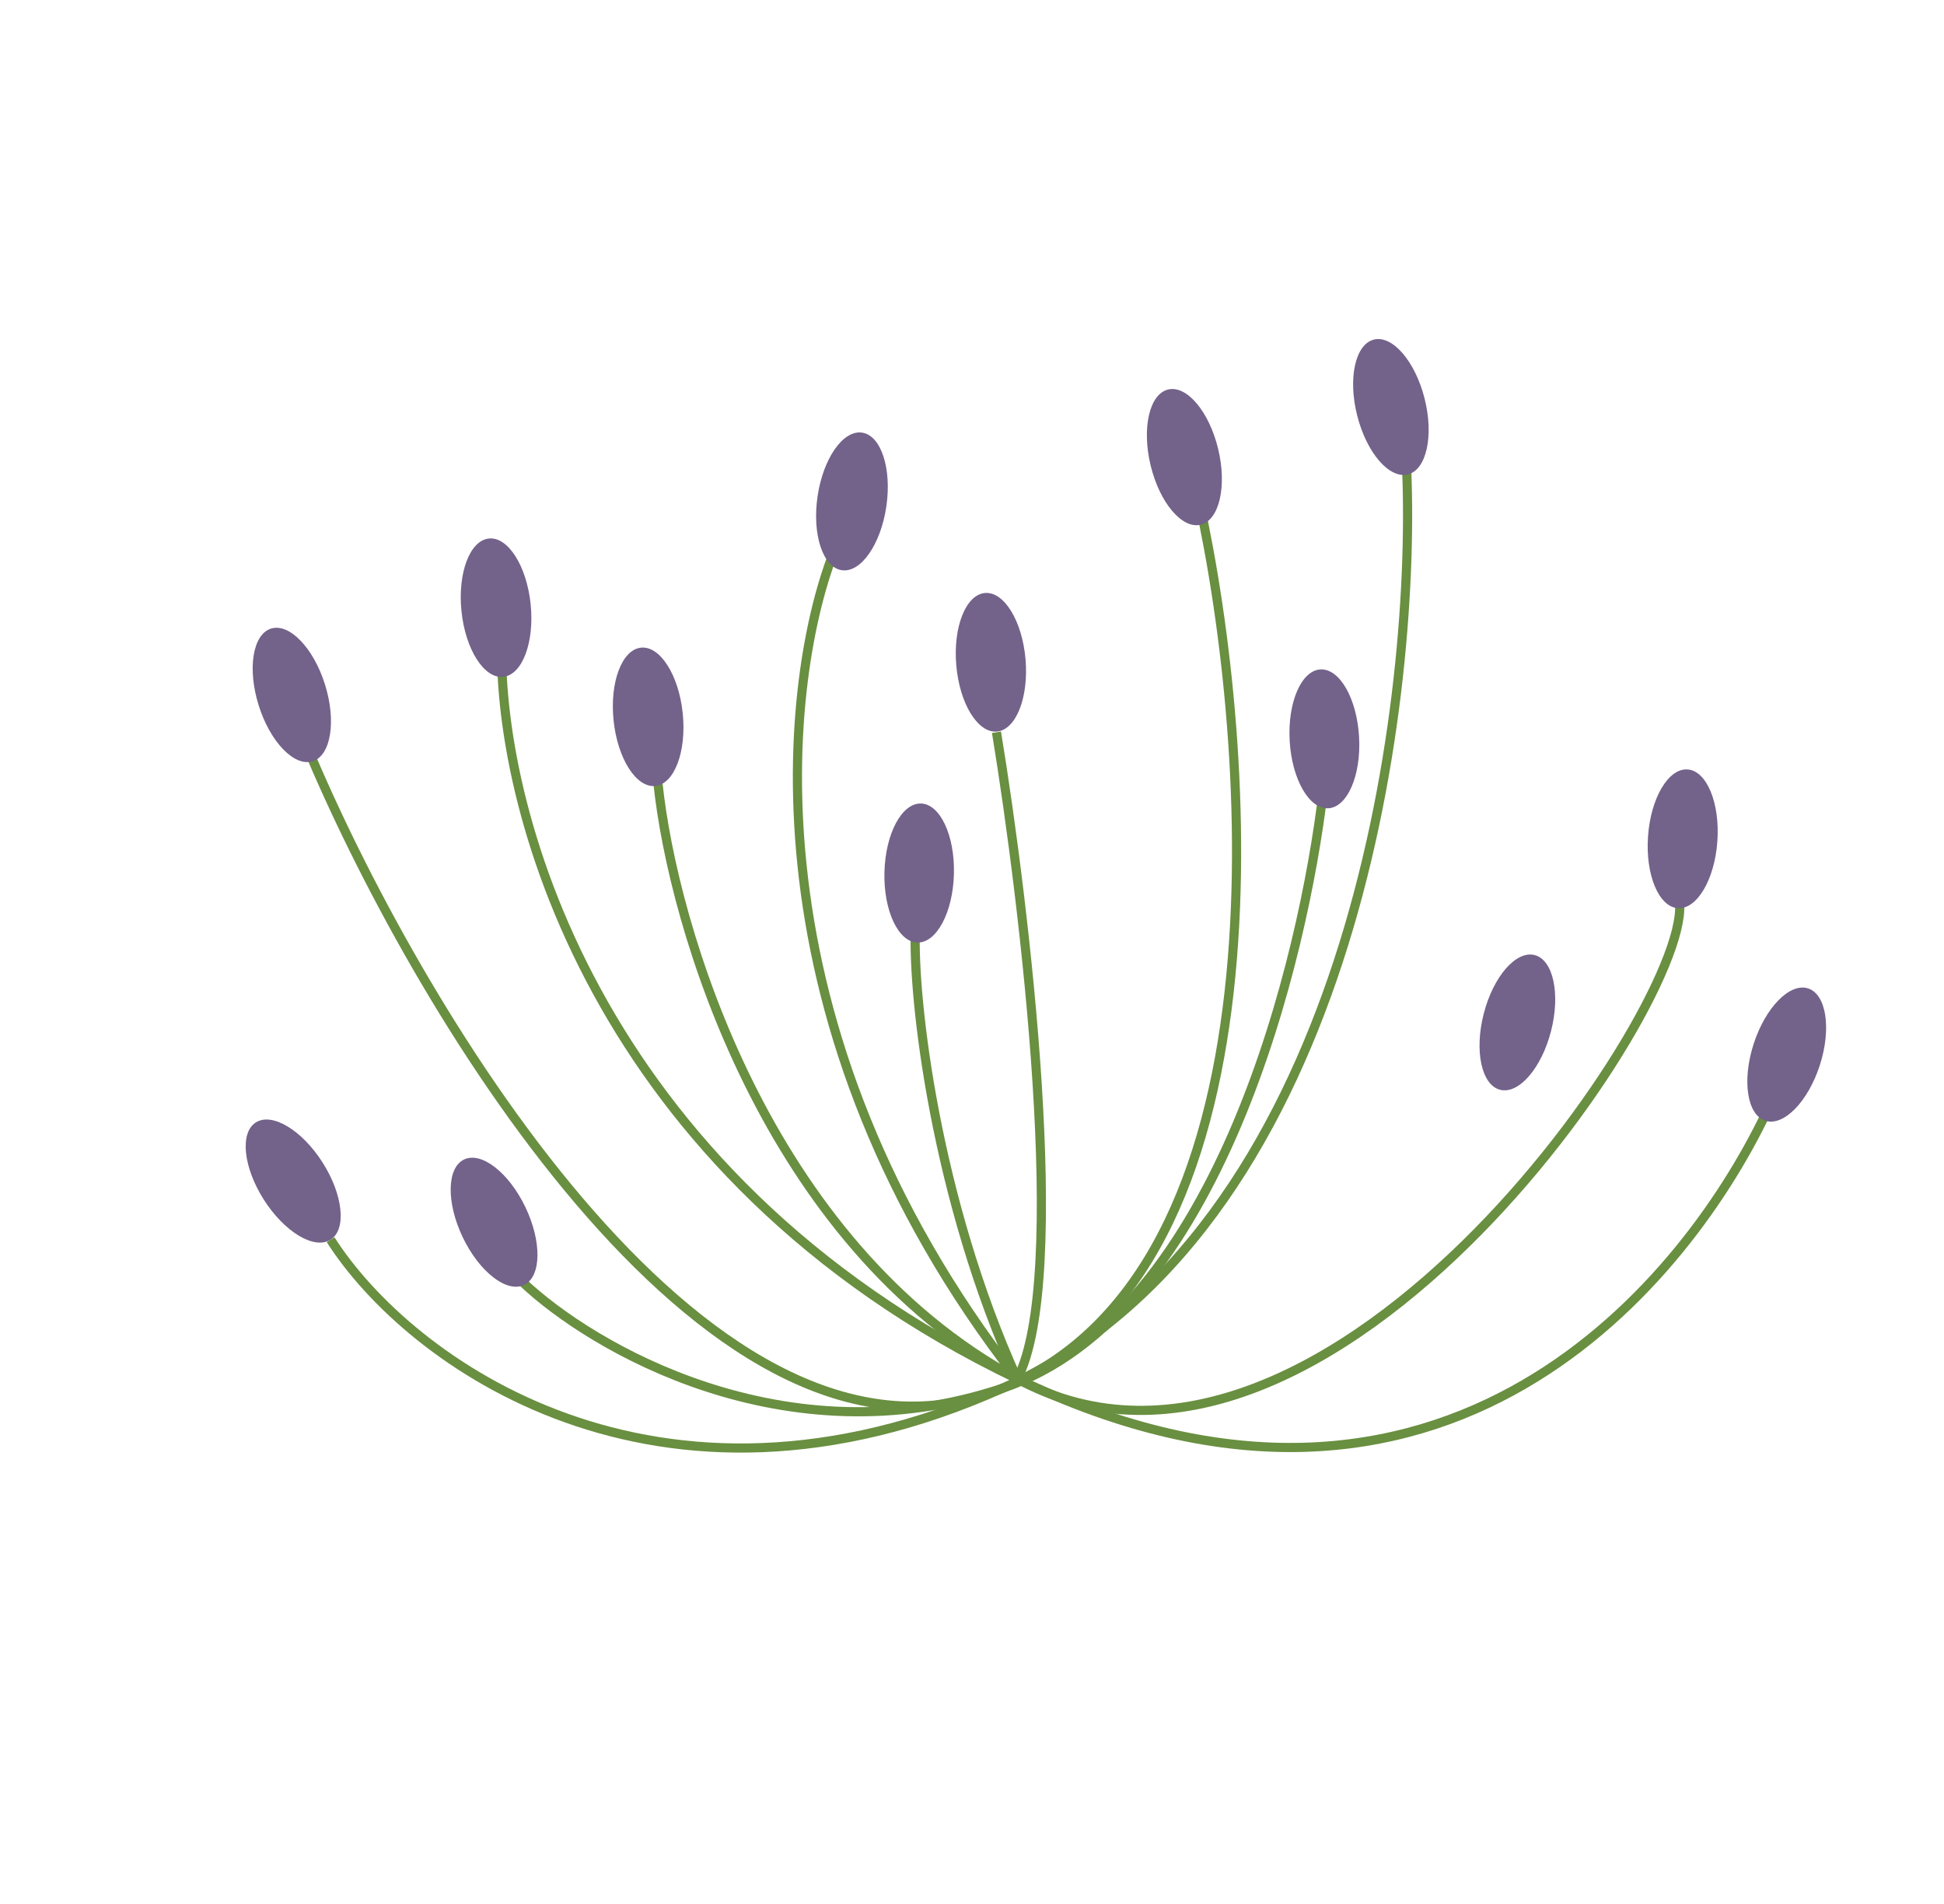
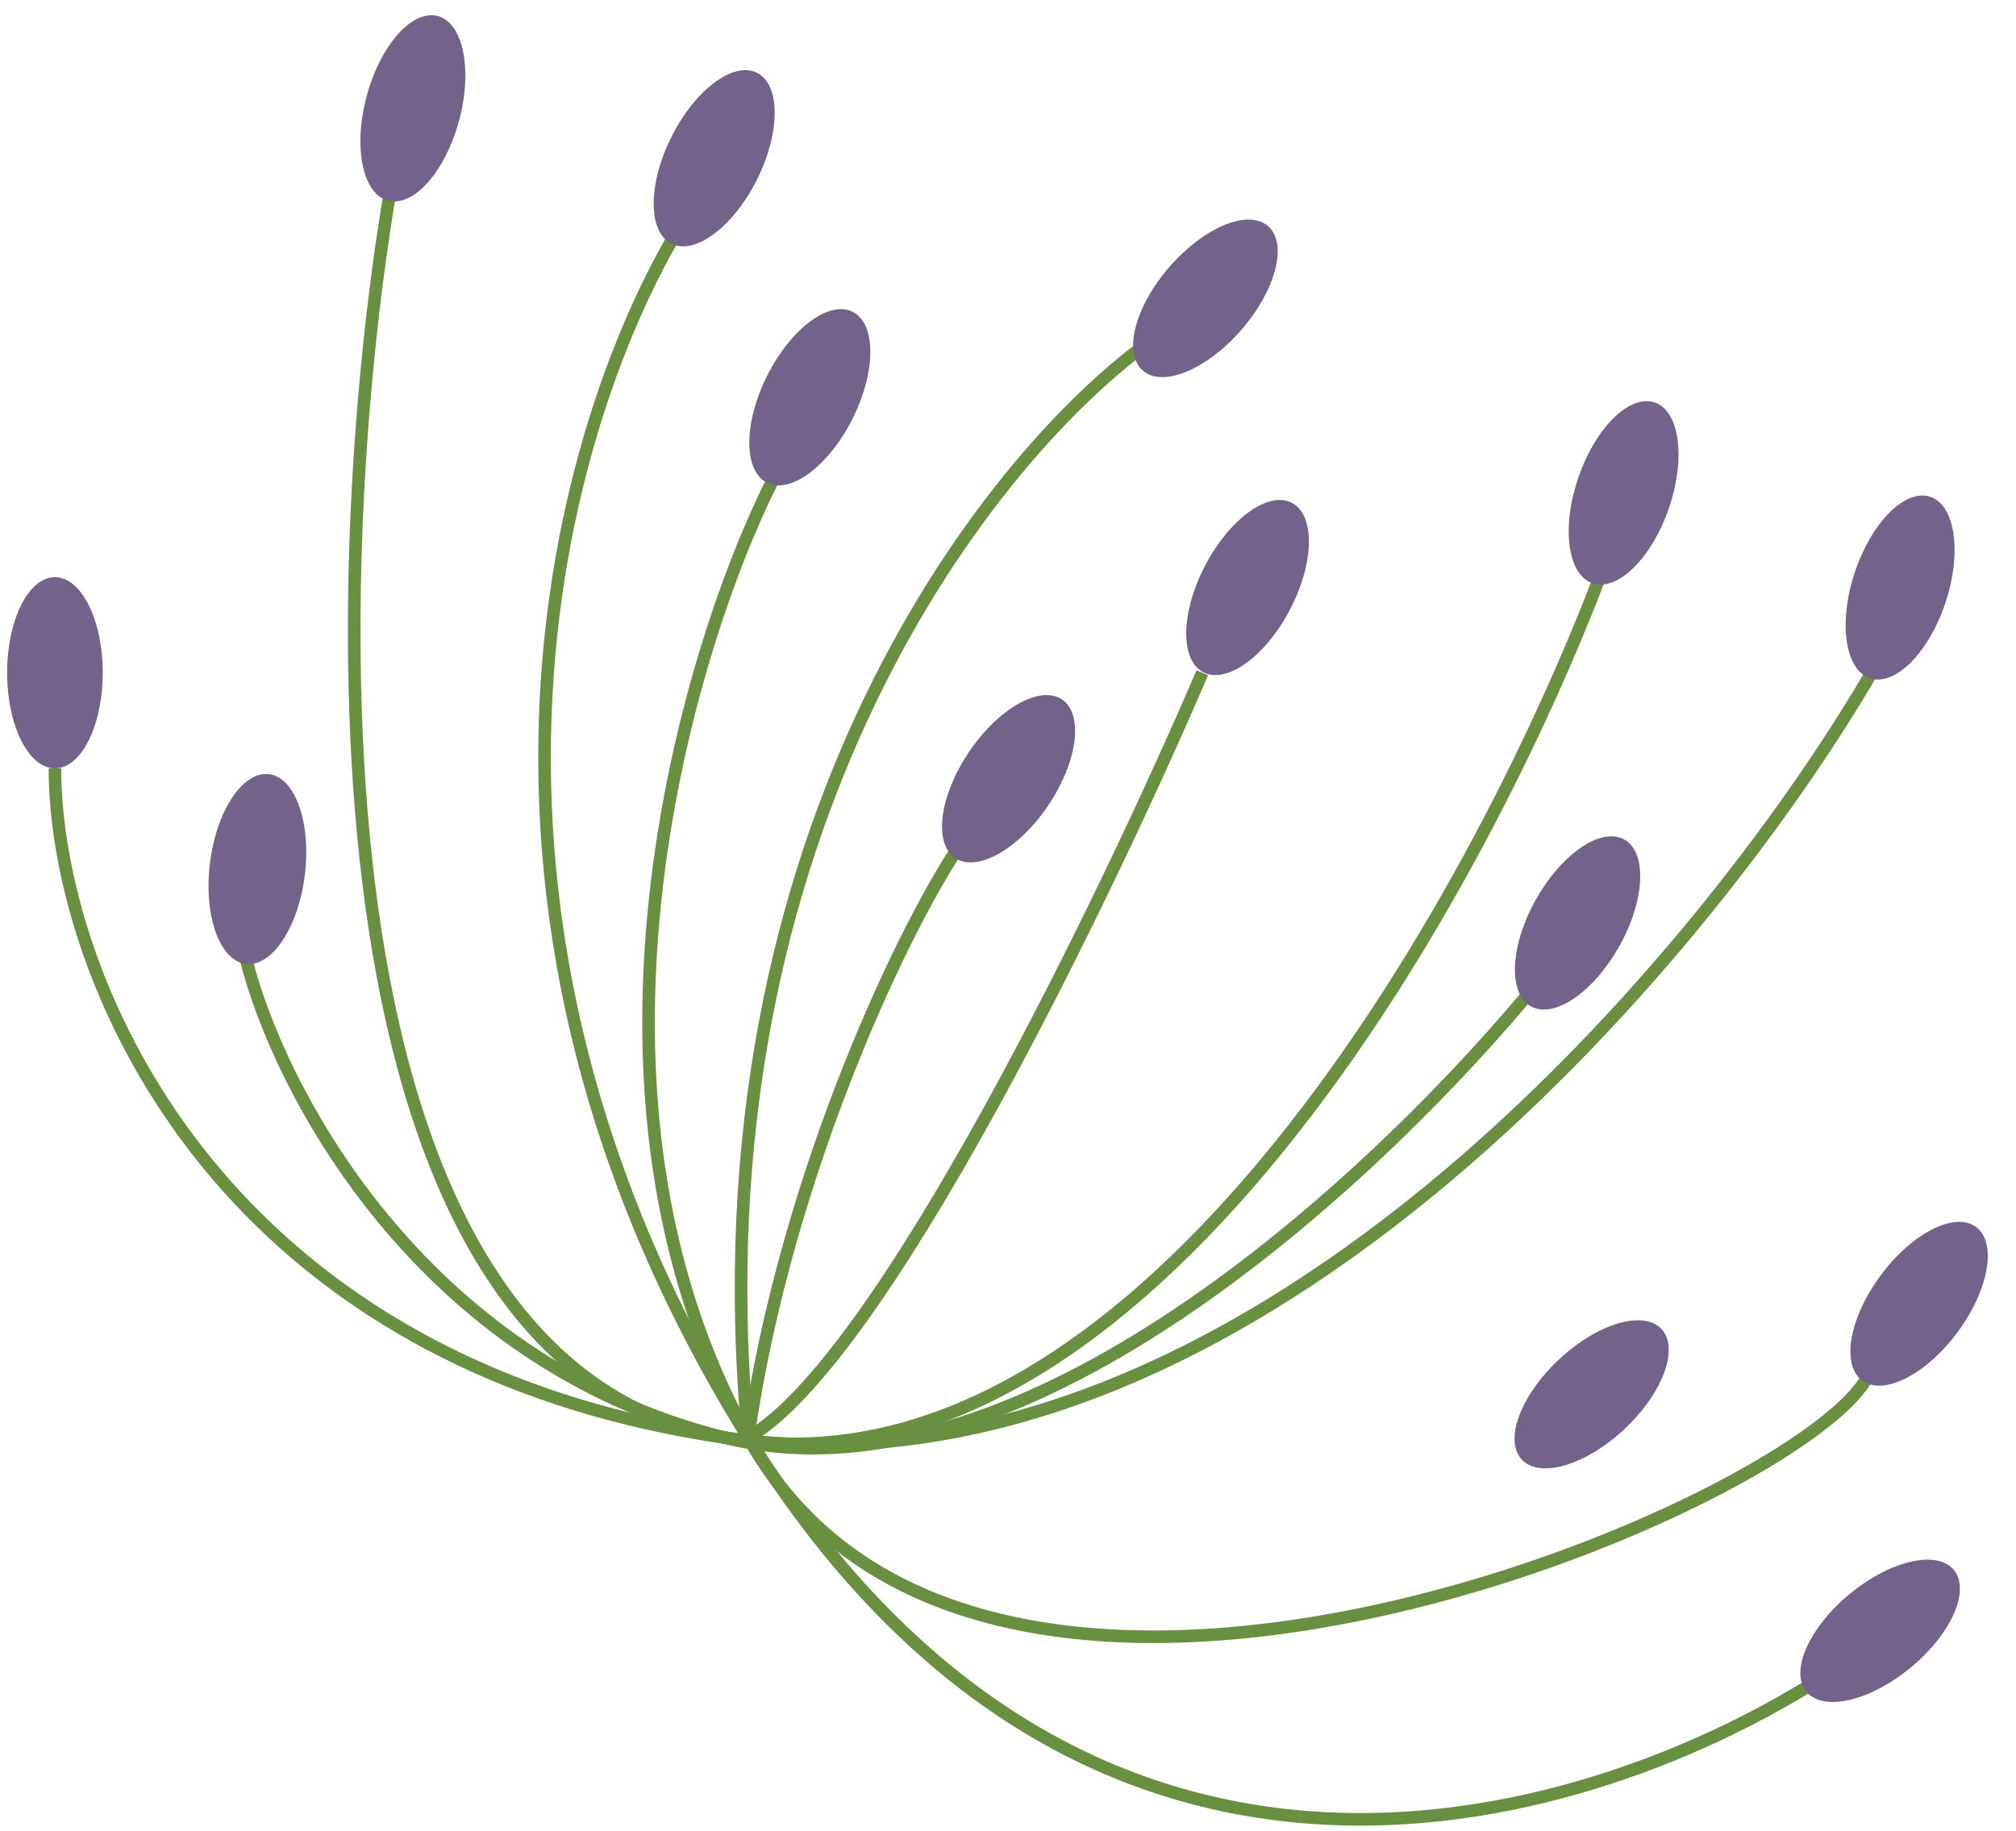
- <svg xmlns="http://www.w3.org/2000/svg" width="425" height="416" viewBox="0 0 425 416" fill="none">
-   <path d="M217.852 160.049C224.114 198.12 233.788 279.686 222.39 301.38" stroke="#698F40" stroke-width="2" />
-   <path d="M200.125 202.908C199.464 218.354 204.625 262.235 222.389 301.38" stroke="#698F40" stroke-width="2" />
-   <path d="M182.835 119.291C171.018 147.864 162.384 224.283 222.39 301.38" stroke="#698F40" stroke-width="2" />
-   <path d="M143.846 171.209C147.088 202.193 167.336 271.604 222.39 301.38C291.208 338.601 373.823 213.777 366.808 195.718" stroke="#698F40" stroke-width="2" />
-   <path d="M109.713 138.905C108.298 174.362 128.852 256.498 222.391 301.383C315.929 346.268 369.336 279.743 386.97 241.449" stroke="#698F40" stroke-width="2" />
-   <path d="M68.07 165.472C92.227 222.172 156.27 329.144 219.186 303.425C282.101 277.707 274.002 163.287 262.087 109.292" stroke="#698F40" stroke-width="2" />
-   <path d="M72.274 270.961C89.305 297.654 143.458 337.32 219.186 303.427C294.914 269.534 309.643 155.573 307.541 102.829" stroke="#698F40" stroke-width="2" />
-   <path d="M114.25 280.234C129.42 294.593 171.647 319.333 219.187 303.424C266.727 287.515 285.033 208.831 289.265 173.079" stroke="#698F40" stroke-width="2" />
-   <ellipse cx="64.099" cy="258.147" rx="7.599" ry="15.198" transform="rotate(-32.5385 64.0986 258.147)" fill="#73628A" />
-   <ellipse cx="108.015" cy="267.144" rx="7.599" ry="15.198" transform="rotate(-25.5721 108.015 267.144)" fill="#73628A" />
-   <ellipse cx="63.801" cy="151.894" rx="7.599" ry="15.198" transform="rotate(-17.4035 63.801 151.894)" fill="#73628A" />
-   <ellipse cx="108.449" cy="132.823" rx="7.599" ry="15.198" transform="rotate(-5.91323 108.449 132.823)" fill="#73628A" />
-   <ellipse cx="141.701" cy="156.678" rx="7.599" ry="15.198" transform="rotate(-5.91323 141.701 156.678)" fill="#73628A" />
-   <ellipse cx="186.254" cy="109.596" rx="7.599" ry="15.198" transform="rotate(8.37565 186.254 109.596)" fill="#73628A" />
-   <ellipse cx="200.953" cy="190.819" rx="7.599" ry="15.198" transform="rotate(1.44958 200.953 190.819)" fill="#73628A" />
-   <ellipse cx="216.633" cy="144.755" rx="7.599" ry="15.198" transform="rotate(-4.9056 216.633 144.755)" fill="#73628A" />
-   <ellipse cx="258.93" cy="99.912" rx="7.599" ry="15.198" transform="rotate(-13.5128 258.93 99.9122)" fill="#73628A" />
-   <ellipse cx="304.077" cy="88.962" rx="7.599" ry="15.198" transform="rotate(-14.19 304.077 88.9616)" fill="#73628A" />
-   <ellipse cx="289.537" cy="161.492" rx="7.599" ry="15.198" transform="rotate(-3.25794 289.537 161.492)" fill="#73628A" />
-   <ellipse cx="331.731" cy="223.473" rx="7.599" ry="15.198" transform="rotate(14.3815 331.731 223.473)" fill="#73628A" />
-   <ellipse cx="367.873" cy="183.338" rx="7.599" ry="15.198" transform="rotate(4.01922 367.873 183.338)" fill="#73628A" />
-   <ellipse cx="390.616" cy="230.503" rx="7.599" ry="15.198" transform="rotate(17.9292 390.616 230.503)" fill="#73628A" />
+ <svg xmlns="http://www.w3.org/2000/svg" width="240" height="218" viewBox="0 0 240 218" fill="none">
+   <path d="M143.129 80.106C131.747 106.664 104.998 162.059 89.062 171.165" stroke="#698F40" stroke-width="1.498" />
+   <path d="M114.673 100.023C108.033 109.509 93.615 139.293 89.062 171.164" stroke="#698F40" stroke-width="1.498" />
+   <path d="M137.439 40.266C118.469 53.545 82.234 98.316 89.064 171.164" stroke="#698F40" stroke-width="1.498" />
+   <path d="M91.911 57.34C81.477 78.208 66.3 130.187 89.065 171.164C117.521 222.385 219.963 176.855 222.809 162.627" stroke="#698F40" stroke-width="1.498" />
+   <path d="M83.369 23.195C68.193 45.012 48.084 105.149 89.061 171.167C130.037 237.185 190.554 216.697 217.113 199.623" stroke="#698F40" stroke-width="1.498" />
+   <path d="M46.379 23.191C38.791 68.721 36.135 162.057 86.218 171.163C136.3 180.269 177.277 104.766 191.505 65.876" stroke="#698F40" stroke-width="1.498" />
+   <path d="M6.539 91.488C6.539 115.201 24.751 162.059 86.216 171.165C147.681 180.271 202.886 114.253 222.805 80.106" stroke="#698F40" stroke-width="1.498" />
+   <path d="M29.305 114.254C33.099 129.43 49.793 162.06 86.217 171.166C122.641 180.272 165.894 137.967 182.968 117.1" stroke="#698F40" stroke-width="1.498" />
+   <ellipse cx="6.539" cy="80.105" rx="5.691" ry="11.382" fill="#73628A" />
+   <ellipse cx="30.642" cy="103.477" rx="5.691" ry="11.382" transform="rotate(6.96644 30.6417 103.477)" fill="#73628A" />
+   <ellipse cx="49.153" cy="12.899" rx="5.691" ry="11.382" transform="rotate(15.135 49.1528 12.8993)" fill="#73628A" />
+   <ellipse cx="85.024" cy="18.843" rx="5.691" ry="11.382" transform="rotate(26.6253 85.0237 18.8431)" fill="#73628A" />
+   <ellipse cx="96.409" cy="47.3" rx="5.691" ry="11.382" transform="rotate(26.6253 96.4085 47.3002)" fill="#73628A" />
+   <ellipse cx="143.502" cy="35.524" rx="5.691" ry="11.382" transform="rotate(40.9142 143.502 35.5243)" fill="#73628A" />
+   <ellipse cx="120.067" cy="92.725" rx="5.691" ry="11.382" transform="rotate(33.9881 120.067 92.7248)" fill="#73628A" />
+   <ellipse cx="148.519" cy="69.958" rx="5.691" ry="11.382" transform="rotate(27.6329 148.519 69.9581)" fill="#73628A" />
+   <ellipse cx="193.289" cy="58.686" rx="5.691" ry="11.382" transform="rotate(19.0257 193.289 58.6862)" fill="#73628A" />
+   <ellipse cx="226.205" cy="69.955" rx="5.691" ry="11.382" transform="rotate(18.3485 226.205 69.9547)" fill="#73628A" />
+   <ellipse cx="187.807" cy="109.891" rx="5.691" ry="11.382" transform="rotate(29.2806 187.807 109.891)" fill="#73628A" />
+   <ellipse cx="189.48" cy="166.021" rx="5.691" ry="11.382" transform="rotate(46.92 189.48 166.021)" fill="#73628A" />
+   <ellipse cx="228.466" cy="155.24" rx="5.691" ry="11.382" transform="rotate(36.5577 228.466 155.24)" fill="#73628A" />
+   <ellipse cx="223.826" cy="194.181" rx="5.691" ry="11.382" transform="rotate(50.4677 223.826 194.181)" fill="#73628A" />
</svg>
